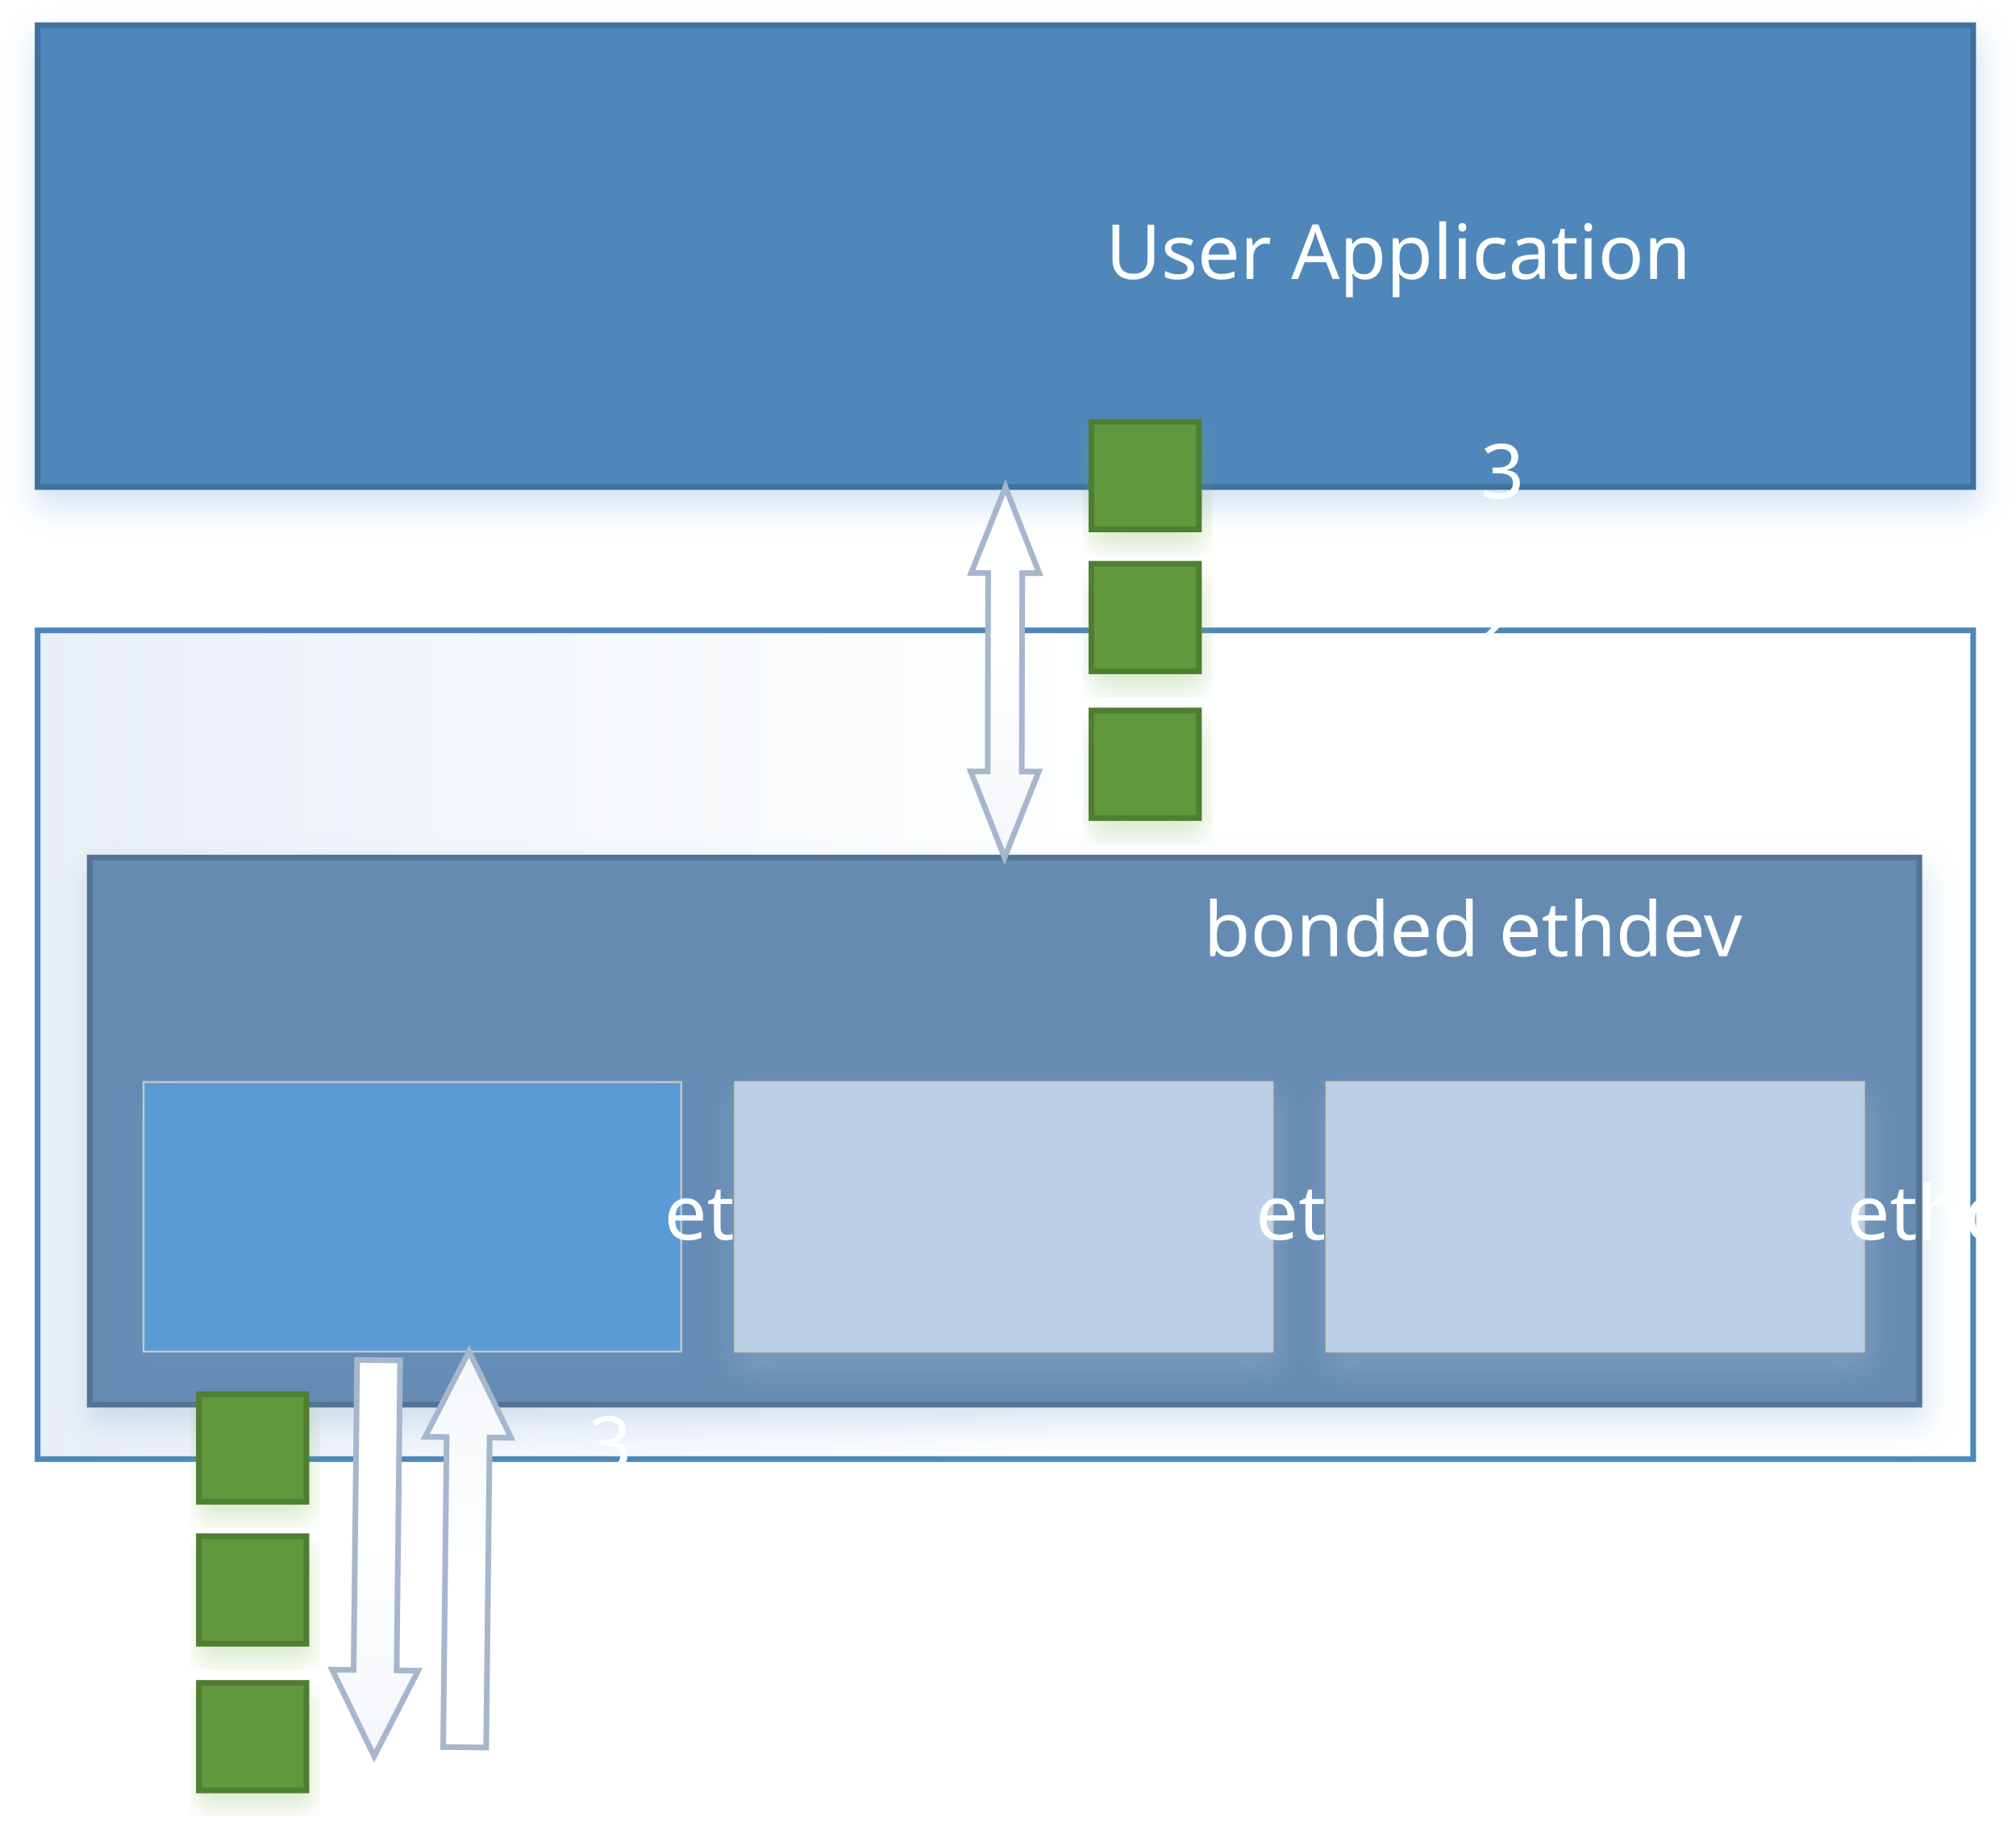
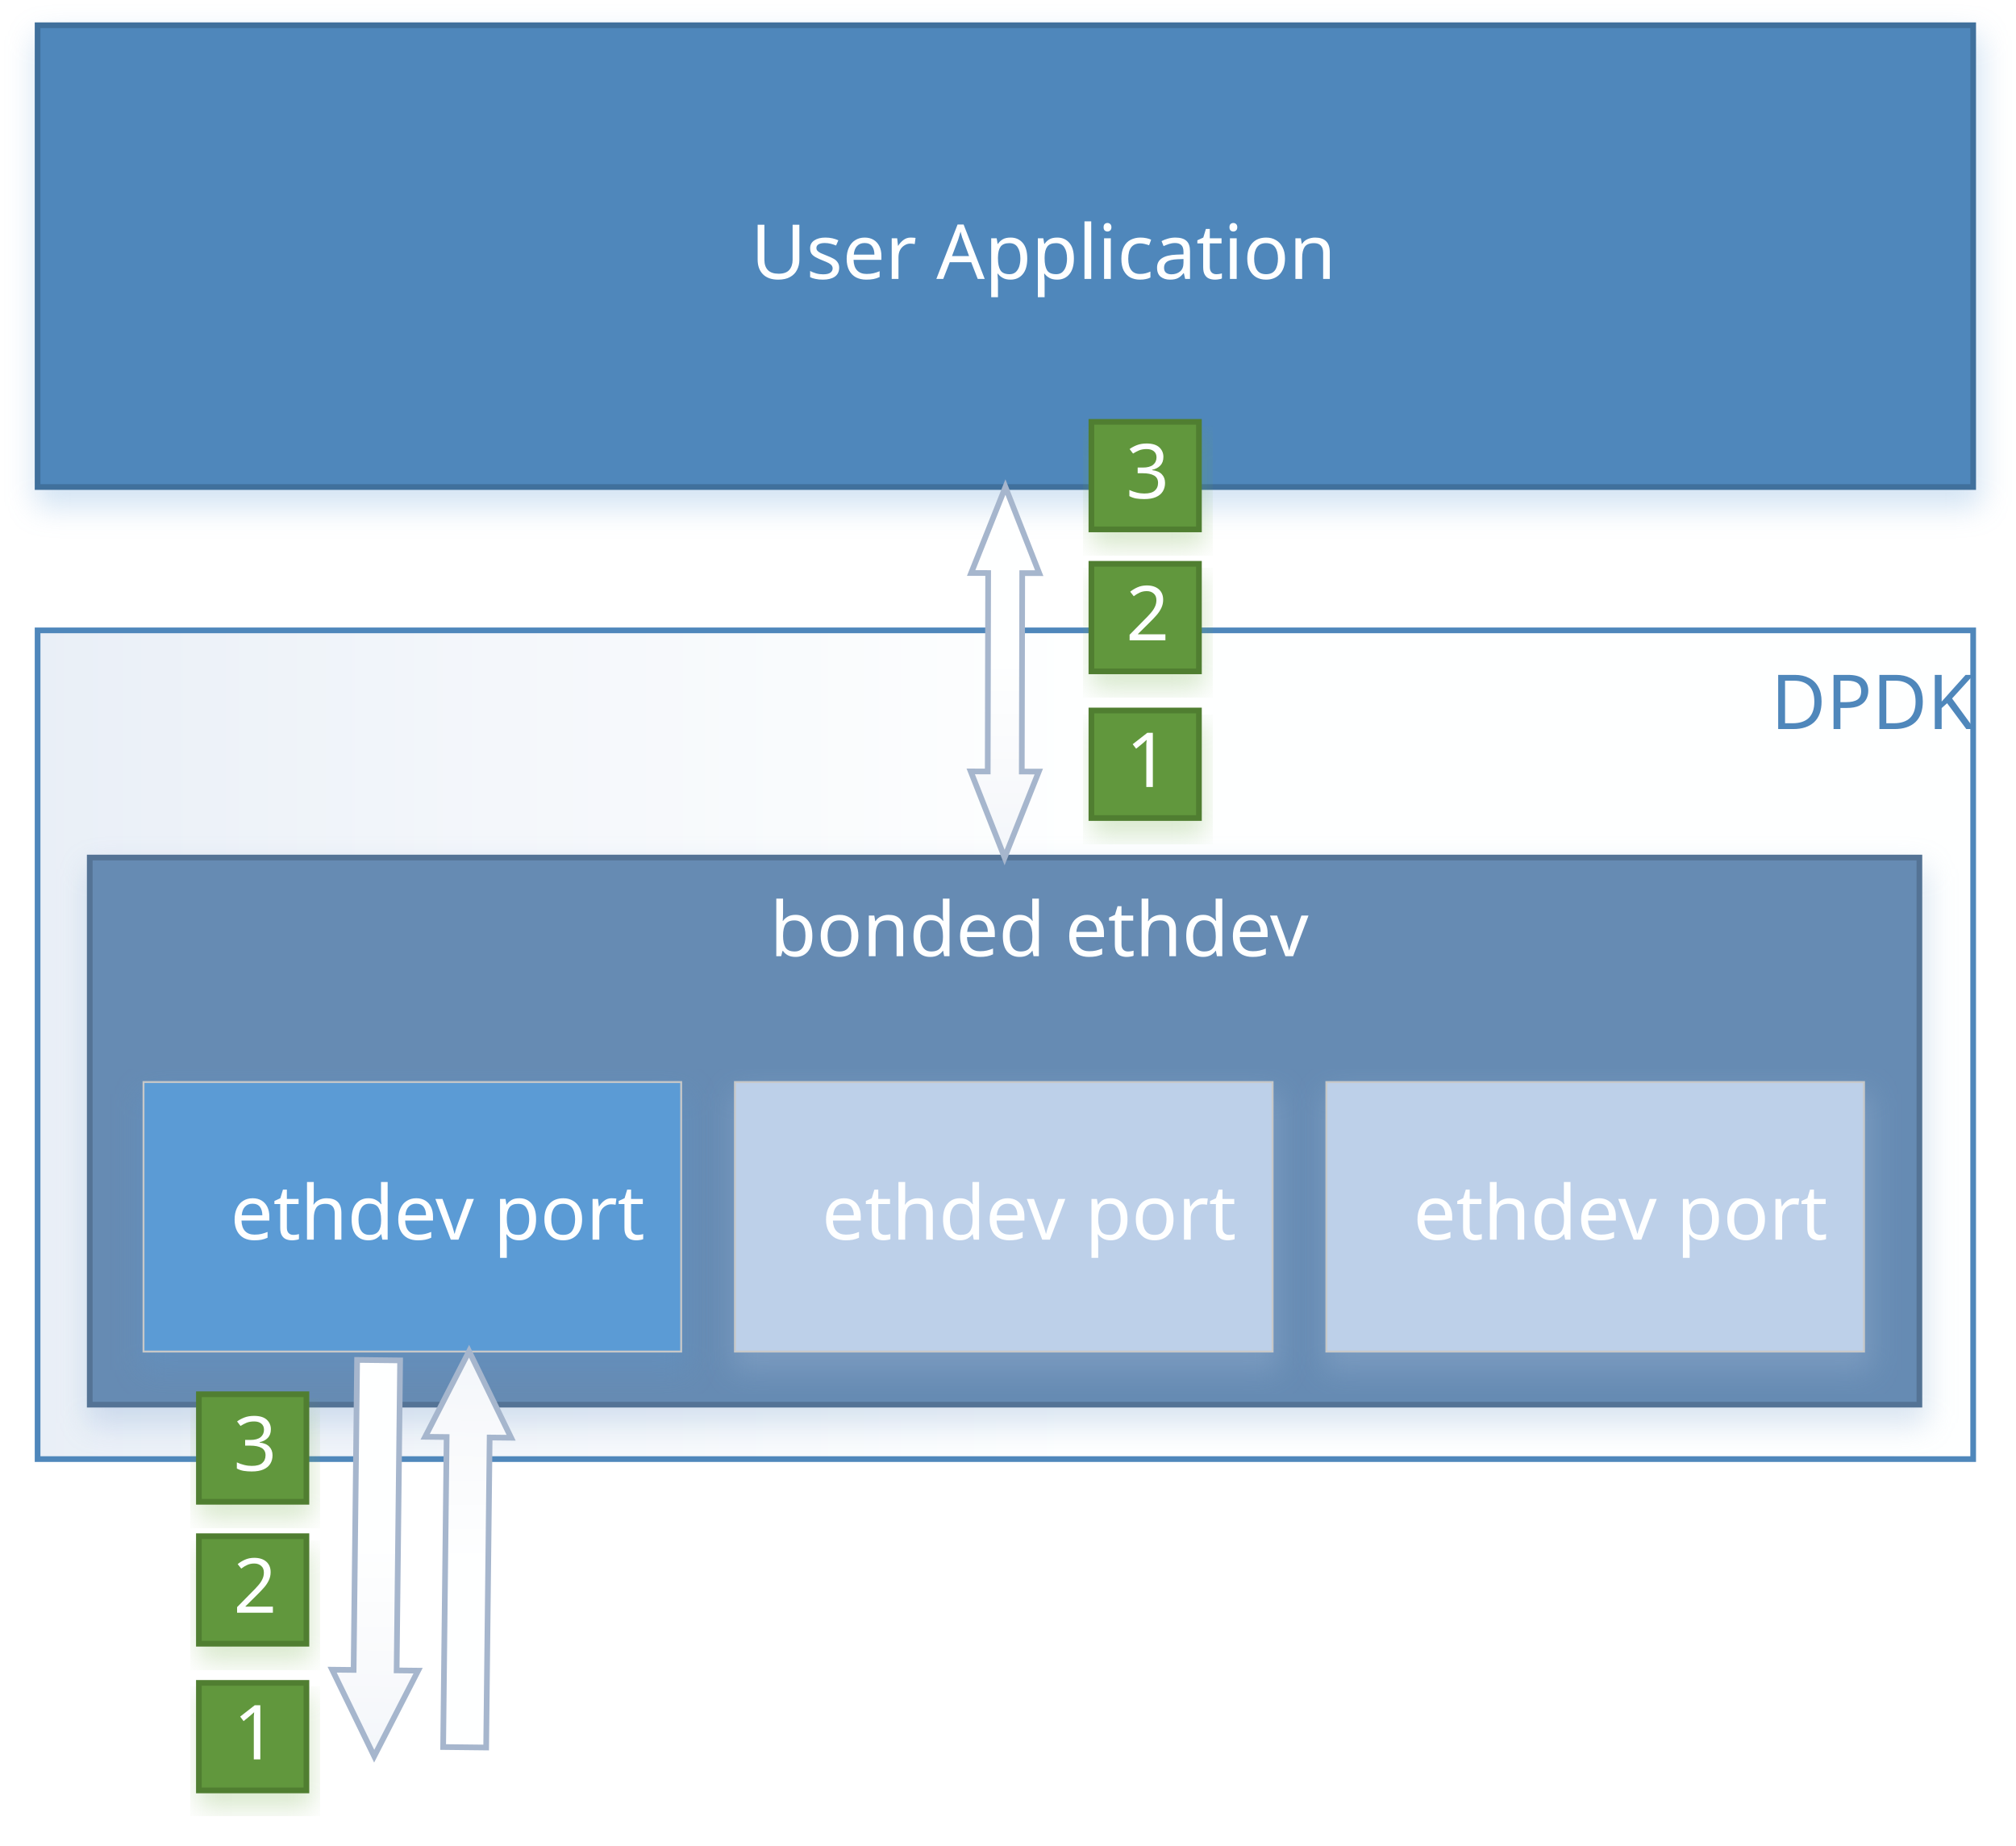
- <svg xmlns="http://www.w3.org/2000/svg" xmlns:ns1="http://schemas.microsoft.com/visio/2003/SVGExtensions/" xmlns:xlink="http://www.w3.org/1999/xlink" width="332.147" height="304.049" viewBox="0 0 265.718 243.239" xml:space="preserve" color-interpolation-filters="sRGB" class="st16" id="svg4008" version="1.1" style="font-size:12px;fill:none;stroke-linecap:square;stroke-miterlimit:3;overflow:visible">
-   <ns1:documentProperties ns1:langID="1033" ns1:metric="true" ns1:viewMarkup="false">
-     <ns1:userDefs>
-       <ns1:ud ns1:nameU="msvSubprocessMaster" ns1:prompt="" ns1:val="VT4(Rectangle)" />
-       <ns1:ud ns1:nameU="msvNoAutoConnect" ns1:val="VT0(1):26" />
-     </ns1:userDefs>
-   </ns1:documentProperties>
-   <style type="text/css" id="style4010">
- 		.st1 {visibility:visible}
- 		.st2 {fill:#5b9bd5;fill-opacity:0.25;filter:url(#filter_2);stroke:#5b9bd5;stroke-opacity:0.25}
- 		.st3 {fill:#4f87bb;stroke:#40709c;stroke-width:0.75}
- 		.st4 {fill:#feffff;font-family:Calibri;font-size:0.833em}
- 		.st5 {fill:url(#grad0-11);stroke:#4f87bb;stroke-width:0.75}
- 		.st6 {fill:#4f87bb;font-family:Calibri;font-size:0.833em}
- 		.st7 {fill:#759fcc;fill-opacity:0.25;filter:url(#filter_2);stroke:#759fcc;stroke-opacity:0.25}
- 		.st8 {fill:#668bb3;stroke:#547395;stroke-width:0.75}
- 		.st9 {fill:#5b9bd5;fill-opacity:0.22;filter:url(#filter_2);stroke:#5b9bd5;stroke-opacity:0.22}
- 		.st10 {fill:#5b9bd5;stroke:#c7c8c8;stroke-width:0.25}
- 		.st11 {fill:#bdd0e9;fill-opacity:0.22;filter:url(#filter_2);stroke:#bdd0e9;stroke-opacity:0.22}
- 		.st12 {fill:#bdd0e9;stroke:#c7c8c8;stroke-width:0.25}
- 		.st13 {fill:url(#grad0-40);stroke:#a6b6cd;stroke-width:0.75}
- 		.st14 {fill:#70ad47;fill-opacity:0.25;filter:url(#filter_2);stroke:#70ad47;stroke-opacity:0.25}
- 		.st15 {fill:#61973d;stroke:#507e31;stroke-width:0.75}
- 		.st16 {fill:none;fill-rule:evenodd;font-size:12px;overflow:visible;stroke-linecap:square;stroke-miterlimit:3}
- 	</style>
+ <svg xmlns="http://www.w3.org/2000/svg" xmlns:xlink="http://www.w3.org/1999/xlink" id="svg4008" width="332.147" height="304.049" class="st16" style="font-size:12px;fill:none;stroke-linecap:square;stroke-miterlimit:3;overflow:visible" color-interpolation-filters="sRGB" version="1.1" viewBox="0 0 265.718 243.239" xml:space="preserve">
+   <style id="style4010" type="text/css">.st1{visibility:visible}.st2{fill:#5b9bd5;fill-opacity:.25;filter:url(#filter_2);stroke:#5b9bd5;stroke-opacity:.25}.st3{fill:#4f87bb;stroke:#40709c;stroke-width:.75}.st4{fill:#feffff;font-family:Calibri;font-size:.833em}.st5{fill:url(#grad0-11);stroke:#4f87bb;stroke-width:.75}.st6{fill:#4f87bb;font-family:Calibri;font-size:.833em}.st7{fill:#759fcc;fill-opacity:.25;filter:url(#filter_2);stroke:#759fcc;stroke-opacity:.25}.st8{fill:#668bb3;stroke:#547395;stroke-width:.75}.st10,.st9{fill:#5b9bd5}.st9{fill-opacity:.22;filter:url(#filter_2);stroke:#5b9bd5;stroke-opacity:.22}.st10{stroke:#c7c8c8;stroke-width:.25}.st11{fill:#bdd0e9;fill-opacity:.22;filter:url(#filter_2);stroke:#bdd0e9;stroke-opacity:.22}.st12{fill:#bdd0e9;stroke:#c7c8c8;stroke-width:.25}.st13{fill:url(#grad0-40);stroke:#a6b6cd;stroke-width:.75}.st14{fill:#70ad47;fill-opacity:.25;filter:url(#filter_2);stroke:#70ad47;stroke-opacity:.25}.st15{fill:#61973d;stroke:#507e31;stroke-width:.75}.st16{fill:none;fill-rule:evenodd;font-size:12px;overflow:visible;stroke-linecap:square;stroke-miterlimit:3}</style>
  <defs id="Patterns_And_Gradients">
-     <linearGradient id="grad0-11" x1="-0.246" y1="740.834" x2="167.497" y2="740.834" gradientTransform="scale(1.525355,0.6555852)" gradientUnits="userSpaceOnUse">
-       <stop offset="0" stop-color="#e9eff7" stop-opacity="1" id="stop4014" />
-       <stop offset="0.24" stop-color="#f4f7fb" stop-opacity="1" id="stop4016" />
-       <stop offset="0.54" stop-color="#feffff" stop-opacity="1" id="stop4018" />
+     <linearGradient id="grad0-11" x1="-.246" x2="167.497" y1="740.834" y2="740.834" gradientTransform="scale(1.525355,0.6555852)" gradientUnits="userSpaceOnUse">
+       <stop id="stop4014" offset="0" stop-color="#e9eff7" stop-opacity="1" />
+       <stop id="stop4016" offset=".24" stop-color="#f4f7fb" stop-opacity="1" />
+       <stop id="stop4018" offset=".54" stop-color="#feffff" stop-opacity="1" />
    </linearGradient>
-     <linearGradient id="grad0-40" x1="0" y1="0" x2="1" y2="0" gradientTransform="matrix(0.5,0.8660254,-0.8660254,0.5,0.6830127,-0.1830127)">
-       <stop offset="0" stop-color="#f3f6fa" stop-opacity="1" id="stop4021" />
-       <stop offset="0.24" stop-color="#f9fafc" stop-opacity="1" id="stop4023" />
-       <stop offset="0.54" stop-color="#feffff" stop-opacity="1" id="stop4025" />
+     <linearGradient id="grad0-40" x1="0" x2="1" y1="0" y2="0" gradientTransform="matrix(0.5,0.8660254,-0.8660254,0.5,0.6830127,-0.1830127)">
+       <stop id="stop4021" offset="0" stop-color="#f3f6fa" stop-opacity="1" />
+       <stop id="stop4023" offset=".24" stop-color="#f9fafc" stop-opacity="1" />
+       <stop id="stop4025" offset=".54" stop-color="#feffff" stop-opacity="1" />
    </linearGradient>
-     <linearGradient xlink:href="#grad0-40" id="linearGradient4198" gradientTransform="scale(2.2585,0.4427717)" x1="-0.166" y1="1333.452" x2="21.787" y2="1333.452" gradientUnits="userSpaceOnUse" />
-     <linearGradient xlink:href="#grad0-40" id="linearGradient4200" gradientTransform="scale(2.093628,0.4776398)" x1="-0.179" y1="1233.639" x2="25.112" y2="1233.639" gradientUnits="userSpaceOnUse" />
-     <linearGradient xlink:href="#grad0-40" id="linearGradient4202" gradientTransform="scale(2.093628,0.4776398)" x1="-0.179" y1="1233.639" x2="25.112" y2="1233.639" gradientUnits="userSpaceOnUse" />
+     <linearGradient id="linearGradient4198" x1="-.166" x2="21.787" y1="1333.452" y2="1333.452" gradientTransform="scale(2.2585,0.4427717)" gradientUnits="userSpaceOnUse" xlink:href="#grad0-40" />
+     <linearGradient id="linearGradient4200" x1="-.179" x2="25.112" y1="1233.639" y2="1233.639" gradientTransform="scale(2.093628,0.4776398)" gradientUnits="userSpaceOnUse" xlink:href="#grad0-40" />
+     <linearGradient id="linearGradient4202" x1="-.179" x2="25.112" y1="1233.639" y2="1233.639" gradientTransform="scale(2.093628,0.4776398)" gradientUnits="userSpaceOnUse" xlink:href="#grad0-40" />
  </defs>
  <defs id="Filters">
    <filter id="filter_2" color-interpolation-filters="sRGB">
-       <feGaussianBlur stdDeviation="2" id="feGaussianBlur4029" />
+       <feGaussianBlur id="feGaussianBlur4029" stdDeviation="2" />
    </filter>
  </defs>
-   <g ns1:mID="6" ns1:index="4" ns1:groupContext="foregroundPage" id="g4031" transform="translate(-13.0456,-14.67318)">
-     <ns1:userDefs>
-       <ns1:ud ns1:nameU="msvThemeOrder" ns1:val="VT0(0):26" />
-     </ns1:userDefs>
-     <ns1:pageProperties ns1:drawingScale="0.0393701" ns1:pageScale="0.0393701" ns1:drawingUnits="24" ns1:shadowOffsetX="8.50394" ns1:shadowOffsetY="-8.50394" />
-     <g id="shape39-1" ns1:mID="39" ns1:groupContext="shape" transform="translate(18,-516.416)">
-       <ns1:userDefs>
-         <ns1:ud ns1:nameU="visVersion" ns1:val="VT0(15):26" />
-       </ns1:userDefs>
-       <ns1:textBlock ns1:margins="rect(4,4,4,4)" ns1:tabSpace="42.5197" />
-       <ns1:textRect cx="127.559" cy="564.846" width="255.12" height="60.86" />
-       <g id="shadow39-2" ns1:groupContext="shadow" ns1:shadowOffsetX="0.345598" ns1:shadowOffsetY="-1.97279" ns1:shadowType="1" transform="translate(0.345598,1.97279)" class="st1" style="visibility:visible">
-         <rect x="0" y="534.416" width="255.118" height="60.86" class="st2" id="rect4041" style="fill:#5b9bd5;fill-opacity:0.25;stroke:#5b9bd5;stroke-opacity:0.25;filter:url(#filter_2)" />
+   <g id="g4031" transform="translate(-13.0456,-14.67318)">
+     <g id="shape39-1" transform="translate(18,-516.416)">
+       <g id="shadow39-2" class="st1" transform="translate(0.345598,1.97279)" style="visibility:visible">
+         <rect id="rect4041" width="255.118" height="60.86" x="0" y="534.416" class="st2" style="fill:#5b9bd5;fill-opacity:.25;stroke:#5b9bd5;stroke-opacity:.25;filter:url(#filter_2)" />
      </g>
-       <rect x="0" y="534.416" width="255.118" height="60.86" class="st3" id="rect4043" style="fill:#4f87bb;stroke:#40709c;stroke-width:0.75" />
-       <text x="94" y="567.85" class="st4" ns1:langID="2057" id="text4045" style="fill:#feffff;font-family:Calibri">
-         <ns1:paragraph ns1:horizAlign="1" />
-         <ns1:tabList />User Application</text>
+       <rect id="rect4043" width="255.118" height="60.86" x="0" y="534.416" class="st3" style="fill:#4f87bb;stroke:#40709c;stroke-width:.75" />
+       <text id="text4045" x="94" y="567.85" class="st4" style="fill:#feffff;font-family:Calibri">User Application</text>
    </g>
-     <g id="group40-7" transform="translate(18,-388.303)" ns1:mID="40" ns1:groupContext="group">
-       <g id="shape41-8" ns1:mID="41" ns1:groupContext="shape">
-         <ns1:userDefs>
-           <ns1:ud ns1:nameU="visVersion" ns1:val="VT0(15):26" />
-         </ns1:userDefs>
-         <ns1:textBlock ns1:margins="rect(4,4,4,4)" ns1:tabSpace="42.5197" ns1:verticalAlign="0" />
-         <ns1:textRect cx="127.559" cy="540.665" width="255.12" height="109.22" />
-         <rect x="0" y="486.055" width="255.118" height="109.22" class="st5" id="rect4055" style="fill:url(#grad0-11);stroke:#4f87bb;stroke-width:0.75" />
-         <text x="228.45" y="499.06" class="st6" ns1:langID="2057" id="text4057" style="fill:#4f87bb;font-family:Calibri">
-           <ns1:paragraph ns1:horizAlign="2" />
-           <ns1:tabList />DPDK</text>
+     <g id="group40-7" transform="translate(18,-388.303)">
+       <g id="shape41-8">
+         <rect id="rect4055" width="255.118" height="109.22" x="0" y="486.055" class="st5" style="fill:url(#grad0-11);stroke:#4f87bb;stroke-width:.75" />
+         <text id="text4057" x="228.45" y="499.06" class="st6" style="fill:#4f87bb;font-family:Calibri">DPDK</text>
      </g>
-       <g id="shape42-13" ns1:mID="42" ns1:groupContext="shape" transform="translate(6.87402,-7.17304)">
-         <ns1:userDefs>
-           <ns1:ud ns1:nameU="visVersion" ns1:val="VT0(15):26" />
-         </ns1:userDefs>
-         <ns1:textBlock ns1:margins="rect(4,4,4,4)" ns1:tabSpace="42.5197" ns1:verticalAlign="0" />
-         <ns1:textRect cx="120.579" cy="559.222" width="241.16" height="72.107" />
-         <g id="shadow42-14" ns1:groupContext="shadow" ns1:shadowOffsetX="0.345598" ns1:shadowOffsetY="-1.97279" ns1:shadowType="1" transform="translate(0.345598,1.97279)" class="st1" style="visibility:visible">
-           <rect x="0" y="523.168" width="241.157" height="72.107" class="st7" id="rect4065" style="fill:#759fcc;fill-opacity:0.25;stroke:#759fcc;stroke-opacity:0.25;filter:url(#filter_2)" />
+       <g id="shape42-13" transform="translate(6.87402,-7.17304)">
+         <g id="shadow42-14" class="st1" transform="translate(0.345598,1.97279)" style="visibility:visible">
+           <rect id="rect4065" width="241.157" height="72.107" x="0" y="523.168" class="st7" style="fill:#759fcc;fill-opacity:.25;stroke:#759fcc;stroke-opacity:.25;filter:url(#filter_2)" />
        </g>
-         <rect x="0" y="523.168" width="241.157" height="72.107" class="st8" id="rect4067" style="fill:#668bb3;stroke:#547395;stroke-width:0.75" />
-         <text x="89.65" y="536.17" class="st4" ns1:langID="2057" id="text4069" style="fill:#feffff;font-family:Calibri">
-           <ns1:paragraph ns1:horizAlign="1" />
-           <ns1:tabList />bonded ethdev</text>
+         <rect id="rect4067" width="241.157" height="72.107" x="0" y="523.168" class="st8" style="fill:#668bb3;stroke:#547395;stroke-width:.75" />
+         <text id="text4069" x="89.65" y="536.17" class="st4" style="fill:#feffff;font-family:Calibri">bonded ethdev</text>
      </g>
-       <g id="shape43-19" ns1:mID="43" ns1:groupContext="shape" transform="translate(13.9606,-14.1732)">
-         <ns1:userDefs>
-           <ns1:ud ns1:nameU="visVersion" ns1:val="VT0(15):26" />
-         </ns1:userDefs>
-         <ns1:textBlock ns1:margins="rect(4,4,4,4)" ns1:tabSpace="42.5197" />
-         <ns1:textRect cx="35.433" cy="577.516" width="70.87" height="35.52" />
-         <g id="shadow43-20" ns1:groupContext="shadow" ns1:shadowOffsetX="0.345598" ns1:shadowOffsetY="-1.97279" ns1:shadowType="1" transform="translate(0.345598,1.97279)" class="st1" style="visibility:visible">
-           <rect x="0" y="559.756" width="70.866" height="35.52" class="st9" id="rect4077" style="fill:#5b9bd5;fill-opacity:0.22;stroke:#5b9bd5;stroke-opacity:0.22;filter:url(#filter_2)" />
+       <g id="shape43-19" transform="translate(13.9606,-14.1732)">
+         <g id="shadow43-20" class="st1" transform="translate(0.345598,1.97279)" style="visibility:visible">
+           <rect id="rect4077" width="70.866" height="35.52" x="0" y="559.756" class="st9" style="fill:#5b9bd5;fill-opacity:.22;stroke:#5b9bd5;stroke-opacity:.22;filter:url(#filter_2)" />
        </g>
-         <rect x="0" y="559.756" width="70.866" height="35.52" class="st10" id="rect4079" style="fill:#5b9bd5;stroke:#c7c8c8;stroke-width:0.25" />
-         <text x="11.46" y="580.52" class="st4" ns1:langID="2057" id="text4081" style="fill:#feffff;font-family:Calibri">
-           <ns1:paragraph ns1:horizAlign="1" />
-           <ns1:tabList />ethdev port</text>
+         <rect id="rect4079" width="70.866" height="35.52" x="0" y="559.756" class="st10" style="fill:#5b9bd5;stroke:#c7c8c8;stroke-width:.25" />
+         <text id="text4081" x="11.46" y="580.52" class="st4" style="fill:#feffff;font-family:Calibri">ethdev port</text>
      </g>
-       <g id="shape44-25" ns1:mID="44" ns1:groupContext="shape" transform="translate(91.9134,-14.1732)">
-         <ns1:userDefs>
-           <ns1:ud ns1:nameU="visVersion" ns1:val="VT0(15):26" />
-         </ns1:userDefs>
-         <ns1:textBlock ns1:margins="rect(4,4,4,4)" ns1:tabSpace="42.5197" />
-         <ns1:textRect cx="35.433" cy="577.516" width="70.87" height="35.52" />
-         <g id="shadow44-26" ns1:groupContext="shadow" ns1:shadowOffsetX="0.345598" ns1:shadowOffsetY="-1.97279" ns1:shadowType="1" transform="translate(0.345598,1.97279)" class="st1" style="visibility:visible">
-           <rect x="0" y="559.756" width="70.866" height="35.52" class="st11" id="rect4089" style="fill:#bdd0e9;fill-opacity:0.22;stroke:#bdd0e9;stroke-opacity:0.22;filter:url(#filter_2)" />
+       <g id="shape44-25" transform="translate(91.9134,-14.1732)">
+         <g id="shadow44-26" class="st1" transform="translate(0.345598,1.97279)" style="visibility:visible">
+           <rect id="rect4089" width="70.866" height="35.52" x="0" y="559.756" class="st11" style="fill:#bdd0e9;fill-opacity:.22;stroke:#bdd0e9;stroke-opacity:.22;filter:url(#filter_2)" />
        </g>
-         <rect x="0" y="559.756" width="70.866" height="35.52" class="st12" id="rect4091" style="fill:#bdd0e9;stroke:#c7c8c8;stroke-width:0.25" />
-         <text x="11.46" y="580.52" class="st4" ns1:langID="2057" id="text4093" style="fill:#feffff;font-family:Calibri">
-           <ns1:paragraph ns1:horizAlign="1" />
-           <ns1:tabList />ethdev port</text>
+         <rect id="rect4091" width="70.866" height="35.52" x="0" y="559.756" class="st12" style="fill:#bdd0e9;stroke:#c7c8c8;stroke-width:.25" />
+         <text id="text4093" x="11.46" y="580.52" class="st4" style="fill:#feffff;font-family:Calibri">ethdev port</text>
      </g>
-       <g id="shape45-31" ns1:mID="45" ns1:groupContext="shape" transform="translate(169.866,-14.1732)">
-         <ns1:userDefs>
-           <ns1:ud ns1:nameU="visVersion" ns1:val="VT0(15):26" />
-         </ns1:userDefs>
-         <ns1:textBlock ns1:margins="rect(4,4,4,4)" ns1:tabSpace="42.5197" />
-         <ns1:textRect cx="35.433" cy="577.516" width="70.87" height="35.52" />
-         <g id="shadow45-32" ns1:groupContext="shadow" ns1:shadowOffsetX="0.345598" ns1:shadowOffsetY="-1.97279" ns1:shadowType="1" transform="translate(0.345598,1.97279)" class="st1" style="visibility:visible">
-           <rect x="0" y="559.756" width="70.866" height="35.52" class="st11" id="rect4101" style="fill:#bdd0e9;fill-opacity:0.22;stroke:#bdd0e9;stroke-opacity:0.22;filter:url(#filter_2)" />
+       <g id="shape45-31" transform="translate(169.866,-14.1732)">
+         <g id="shadow45-32" class="st1" transform="translate(0.345598,1.97279)" style="visibility:visible">
+           <rect id="rect4101" width="70.866" height="35.52" x="0" y="559.756" class="st11" style="fill:#bdd0e9;fill-opacity:.22;stroke:#bdd0e9;stroke-opacity:.22;filter:url(#filter_2)" />
        </g>
-         <rect x="0" y="559.756" width="70.866" height="35.52" class="st12" id="rect4103" style="fill:#bdd0e9;stroke:#c7c8c8;stroke-width:0.25" />
-         <text x="11.46" y="580.52" class="st4" ns1:langID="2057" id="text4105" style="fill:#feffff;font-family:Calibri">
-           <ns1:paragraph ns1:horizAlign="1" />
-           <ns1:tabList />ethdev port</text>
+         <rect id="rect4103" width="70.866" height="35.52" x="0" y="559.756" class="st12" style="fill:#bdd0e9;stroke:#c7c8c8;stroke-width:.25" />
+         <text id="text4105" x="11.46" y="580.52" class="st4" style="fill:#feffff;font-family:Calibri">ethdev port</text>
      </g>
    </g>
-     <g id="shape46-37" ns1:mID="46" ns1:groupContext="shape" transform="matrix(0.00217642,-0.9999976,0.9999976,0.00217642,-449.821,126.396)">
-       <ns1:userDefs>
-         <ns1:ud ns1:nameU="visVersion" ns1:val="VT0(15):26" />
-         <ns1:ud ns1:nameU="ArrowType" ns1:prompt="" ns1:val="VT0(3):26" />
-       </ns1:userDefs>
-       <path d="m 0,595.28 11.34,-4.49 0,2.24 26.15,0 0,-2.24 11.34,4.49 -11.34,4.48 0,-2.24 -26.15,0 0,2.24 L 0,595.28 z" class="st13" id="path4110" style="fill:url(#linearGradient4198);stroke:#a6b6cd;stroke-width:0.75" />
+     <g id="shape46-37" transform="matrix(0.00217642,-0.9999976,0.9999976,0.00217642,-449.821,126.396)">
+       <path id="path4110" d="m 0,595.28 11.34,-4.49 0,2.24 26.15,0 0,-2.24 11.34,4.49 -11.34,4.48 0,-2.24 -26.15,0 0,2.24 L 0,595.28 z" class="st13" style="fill:url(#linearGradient4198);stroke:#a6b6cd;stroke-width:.75" />
    </g>
-     <g id="shape47-41" ns1:mID="47" ns1:groupContext="shape" transform="matrix(0.01125714,-0.9999366,0.9999366,0.01125714,-532.876,239.429)">
-       <ns1:userDefs>
-         <ns1:ud ns1:nameU="visVersion" ns1:val="VT0(15):26" />
-         <ns1:ud ns1:nameU="ArrowType" ns1:prompt="" ns1:val="VT0(2):26" />
-       </ns1:userDefs>
-       <path d="m 0,595.28 11.34,-5.67 0,2.83 40.86,0 0,2.84 0,2.83 -40.86,0 0,2.83 L 0,595.28 z" class="st13" id="path4115" style="fill:url(#linearGradient4200);stroke:#a6b6cd;stroke-width:0.75" />
+     <g id="shape47-41" transform="matrix(0.01125714,-0.9999366,0.9999366,0.01125714,-532.876,239.429)">
+       <path id="path4115" d="m 0,595.28 11.34,-5.67 0,2.83 40.86,0 0,2.84 0,2.83 -40.86,0 0,2.83 L 0,595.28 z" class="st13" style="fill:url(#linearGradient4200);stroke:#a6b6cd;stroke-width:.75" />
    </g>
-     <g id="shape48-44" ns1:mID="48" ns1:groupContext="shape" transform="matrix(-0.01125714,0.9999366,-0.9999366,-0.01125714,670.114,199.457)">
-       <ns1:userDefs>
-         <ns1:ud ns1:nameU="visVersion" ns1:val="VT0(15):26" />
-         <ns1:ud ns1:nameU="ArrowType" ns1:prompt="" ns1:val="VT0(2):26" />
-       </ns1:userDefs>
-       <path d="m 0,595.28 11.34,-5.67 0,2.83 40.86,0 0,2.84 0,2.83 -40.86,0 0,2.83 L 0,595.28 z" class="st13" id="path4120" style="fill:url(#linearGradient4202);stroke:#a6b6cd;stroke-width:0.75" />
+     <g id="shape48-44" transform="matrix(-0.01125714,0.9999366,-0.9999366,-0.01125714,670.114,199.457)">
+       <path id="path4120" d="m 0,595.28 11.34,-5.67 0,2.83 40.86,0 0,2.84 0,2.83 -40.86,0 0,2.83 L 0,595.28 z" class="st13" style="fill:url(#linearGradient4202);stroke:#a6b6cd;stroke-width:.75" />
    </g>
-     <g id="shape49-47" ns1:mID="49" ns1:groupContext="shape" transform="translate(156.898,-472.791)">
-       <ns1:userDefs>
-         <ns1:ud ns1:nameU="visVersion" ns1:val="VT0(15):26" />
-       </ns1:userDefs>
-       <ns1:textBlock ns1:margins="rect(4,4,4,4)" ns1:tabSpace="42.5197" />
-       <ns1:textRect cx="7.087" cy="588.189" width="14.18" height="14.173" />
-       <g id="shadow49-48" ns1:groupContext="shadow" ns1:shadowOffsetX="0.345598" ns1:shadowOffsetY="-1.97279" ns1:shadowType="1" transform="translate(0.345598,1.97279)" class="st1" style="visibility:visible">
-         <rect x="0" y="581.102" width="14.173" height="14.173" class="st14" id="rect4128" style="fill:#70ad47;fill-opacity:0.25;stroke:#70ad47;stroke-opacity:0.25;filter:url(#filter_2)" />
+     <g id="shape49-47" transform="translate(156.898,-472.791)">
+       <g id="shadow49-48" class="st1" transform="translate(0.345598,1.97279)" style="visibility:visible">
+         <rect id="rect4128" width="14.173" height="14.173" x="0" y="581.102" class="st14" style="fill:#70ad47;fill-opacity:.25;stroke:#70ad47;stroke-opacity:.25;filter:url(#filter_2)" />
      </g>
-       <rect x="0" y="581.102" width="14.173" height="14.173" class="st15" id="rect4130" style="fill:#61973d;stroke:#507e31;stroke-width:0.75" />
-       <text x="4.55" y="591.19" class="st4" ns1:langID="2057" id="text4132" style="fill:#feffff;font-family:Calibri">
-         <ns1:paragraph ns1:horizAlign="1" />
-         <ns1:tabList />1</text>
+       <rect id="rect4130" width="14.173" height="14.173" x="0" y="581.102" class="st15" style="fill:#61973d;stroke:#507e31;stroke-width:.75" />
+       <text id="text4132" x="4.55" y="591.19" class="st4" style="fill:#feffff;font-family:Calibri">1</text>
    </g>
-     <g id="shape50-53" ns1:mID="50" ns1:groupContext="shape" transform="translate(156.898,-492.123)">
-       <ns1:userDefs>
-         <ns1:ud ns1:nameU="visVersion" ns1:val="VT0(15):26" />
-       </ns1:userDefs>
-       <ns1:textBlock ns1:margins="rect(4,4,4,4)" ns1:tabSpace="42.5197" />
-       <ns1:textRect cx="7.087" cy="588.189" width="14.18" height="14.173" />
-       <g id="shadow50-54" ns1:groupContext="shadow" ns1:shadowOffsetX="0.345598" ns1:shadowOffsetY="-1.97279" ns1:shadowType="1" transform="translate(0.345598,1.97279)" class="st1" style="visibility:visible">
-         <rect x="0" y="581.102" width="14.173" height="14.173" class="st14" id="rect4140" style="fill:#70ad47;fill-opacity:0.25;stroke:#70ad47;stroke-opacity:0.25;filter:url(#filter_2)" />
+     <g id="shape50-53" transform="translate(156.898,-492.123)">
+       <g id="shadow50-54" class="st1" transform="translate(0.345598,1.97279)" style="visibility:visible">
+         <rect id="rect4140" width="14.173" height="14.173" x="0" y="581.102" class="st14" style="fill:#70ad47;fill-opacity:.25;stroke:#70ad47;stroke-opacity:.25;filter:url(#filter_2)" />
      </g>
-       <rect x="0" y="581.102" width="14.173" height="14.173" class="st15" id="rect4142" style="fill:#61973d;stroke:#507e31;stroke-width:0.75" />
-       <text x="4.55" y="591.19" class="st4" ns1:langID="2057" id="text4144" style="fill:#feffff;font-family:Calibri">
-         <ns1:paragraph ns1:horizAlign="1" />
-         <ns1:tabList />2</text>
+       <rect id="rect4142" width="14.173" height="14.173" x="0" y="581.102" class="st15" style="fill:#61973d;stroke:#507e31;stroke-width:.75" />
+       <text id="text4144" x="4.55" y="591.19" class="st4" style="fill:#feffff;font-family:Calibri">2</text>
    </g>
-     <g id="shape51-59" ns1:mID="51" ns1:groupContext="shape" transform="translate(156.898,-510.831)">
-       <ns1:userDefs>
-         <ns1:ud ns1:nameU="visVersion" ns1:val="VT0(15):26" />
-       </ns1:userDefs>
-       <ns1:textBlock ns1:margins="rect(4,4,4,4)" ns1:tabSpace="42.5197" />
-       <ns1:textRect cx="7.087" cy="588.189" width="14.18" height="14.173" />
-       <g id="shadow51-60" ns1:groupContext="shadow" ns1:shadowOffsetX="0.345598" ns1:shadowOffsetY="-1.97279" ns1:shadowType="1" transform="translate(0.345598,1.97279)" class="st1" style="visibility:visible">
-         <rect x="0" y="581.102" width="14.173" height="14.173" class="st14" id="rect4152" style="fill:#70ad47;fill-opacity:0.25;stroke:#70ad47;stroke-opacity:0.25;filter:url(#filter_2)" />
+     <g id="shape51-59" transform="translate(156.898,-510.831)">
+       <g id="shadow51-60" class="st1" transform="translate(0.345598,1.97279)" style="visibility:visible">
+         <rect id="rect4152" width="14.173" height="14.173" x="0" y="581.102" class="st14" style="fill:#70ad47;fill-opacity:.25;stroke:#70ad47;stroke-opacity:.25;filter:url(#filter_2)" />
      </g>
-       <rect x="0" y="581.102" width="14.173" height="14.173" class="st15" id="rect4154" style="fill:#61973d;stroke:#507e31;stroke-width:0.75" />
-       <text x="4.55" y="591.19" class="st4" ns1:langID="2057" id="text4156" style="fill:#feffff;font-family:Calibri">
-         <ns1:paragraph ns1:horizAlign="1" />
-         <ns1:tabList />3</text>
+       <rect id="rect4154" width="14.173" height="14.173" x="0" y="581.102" class="st15" style="fill:#61973d;stroke:#507e31;stroke-width:.75" />
+       <text id="text4156" x="4.55" y="591.19" class="st4" style="fill:#feffff;font-family:Calibri">3</text>
    </g>
-     <g id="shape52-65" ns1:mID="52" ns1:groupContext="shape" transform="translate(39.2598,-344.636)">
-       <ns1:userDefs>
-         <ns1:ud ns1:nameU="visVersion" ns1:val="VT0(15):26" />
-       </ns1:userDefs>
-       <ns1:textBlock ns1:margins="rect(4,4,4,4)" ns1:tabSpace="42.5197" />
-       <ns1:textRect cx="7.087" cy="588.189" width="14.18" height="14.173" />
-       <g id="shadow52-66" ns1:groupContext="shadow" ns1:shadowOffsetX="0.345598" ns1:shadowOffsetY="-1.97279" ns1:shadowType="1" transform="translate(0.345598,1.97279)" class="st1" style="visibility:visible">
-         <rect x="0" y="581.102" width="14.173" height="14.173" class="st14" id="rect4164" style="fill:#70ad47;fill-opacity:0.25;stroke:#70ad47;stroke-opacity:0.25;filter:url(#filter_2)" />
+     <g id="shape52-65" transform="translate(39.2598,-344.636)">
+       <g id="shadow52-66" class="st1" transform="translate(0.345598,1.97279)" style="visibility:visible">
+         <rect id="rect4164" width="14.173" height="14.173" x="0" y="581.102" class="st14" style="fill:#70ad47;fill-opacity:.25;stroke:#70ad47;stroke-opacity:.25;filter:url(#filter_2)" />
      </g>
-       <rect x="0" y="581.102" width="14.173" height="14.173" class="st15" id="rect4166" style="fill:#61973d;stroke:#507e31;stroke-width:0.75" />
-       <text x="4.55" y="591.19" class="st4" ns1:langID="2057" id="text4168" style="fill:#feffff;font-family:Calibri">
-         <ns1:paragraph ns1:horizAlign="1" />
-         <ns1:tabList />1</text>
+       <rect id="rect4166" width="14.173" height="14.173" x="0" y="581.102" class="st15" style="fill:#61973d;stroke:#507e31;stroke-width:.75" />
+       <text id="text4168" x="4.55" y="591.19" class="st4" style="fill:#feffff;font-family:Calibri">1</text>
    </g>
-     <g id="shape53-71" ns1:mID="53" ns1:groupContext="shape" transform="translate(39.2598,-363.969)">
-       <ns1:userDefs>
-         <ns1:ud ns1:nameU="visVersion" ns1:val="VT0(15):26" />
-       </ns1:userDefs>
-       <ns1:textBlock ns1:margins="rect(4,4,4,4)" ns1:tabSpace="42.5197" />
-       <ns1:textRect cx="7.087" cy="588.189" width="14.18" height="14.173" />
-       <g id="shadow53-72" ns1:groupContext="shadow" ns1:shadowOffsetX="0.345598" ns1:shadowOffsetY="-1.97279" ns1:shadowType="1" transform="translate(0.345598,1.97279)" class="st1" style="visibility:visible">
-         <rect x="0" y="581.102" width="14.173" height="14.173" class="st14" id="rect4176" style="fill:#70ad47;fill-opacity:0.25;stroke:#70ad47;stroke-opacity:0.25;filter:url(#filter_2)" />
+     <g id="shape53-71" transform="translate(39.2598,-363.969)">
+       <g id="shadow53-72" class="st1" transform="translate(0.345598,1.97279)" style="visibility:visible">
+         <rect id="rect4176" width="14.173" height="14.173" x="0" y="581.102" class="st14" style="fill:#70ad47;fill-opacity:.25;stroke:#70ad47;stroke-opacity:.25;filter:url(#filter_2)" />
      </g>
-       <rect x="0" y="581.102" width="14.173" height="14.173" class="st15" id="rect4178" style="fill:#61973d;stroke:#507e31;stroke-width:0.75" />
-       <text x="4.55" y="591.19" class="st4" ns1:langID="2057" id="text4180" style="fill:#feffff;font-family:Calibri">
-         <ns1:paragraph ns1:horizAlign="1" />
-         <ns1:tabList />2</text>
+       <rect id="rect4178" width="14.173" height="14.173" x="0" y="581.102" class="st15" style="fill:#61973d;stroke:#507e31;stroke-width:.75" />
+       <text id="text4180" x="4.55" y="591.19" class="st4" style="fill:#feffff;font-family:Calibri">2</text>
    </g>
-     <g id="shape54-77" ns1:mID="54" ns1:groupContext="shape" transform="translate(39.2598,-382.677)">
-       <ns1:userDefs>
-         <ns1:ud ns1:nameU="visVersion" ns1:val="VT0(15):26" />
-       </ns1:userDefs>
-       <ns1:textBlock ns1:margins="rect(4,4,4,4)" ns1:tabSpace="42.5197" />
-       <ns1:textRect cx="7.087" cy="588.189" width="14.18" height="14.173" />
-       <g id="shadow54-78" ns1:groupContext="shadow" ns1:shadowOffsetX="0.345598" ns1:shadowOffsetY="-1.97279" ns1:shadowType="1" transform="translate(0.345598,1.97279)" class="st1" style="visibility:visible">
-         <rect x="0" y="581.102" width="14.173" height="14.173" class="st14" id="rect4188" style="fill:#70ad47;fill-opacity:0.25;stroke:#70ad47;stroke-opacity:0.25;filter:url(#filter_2)" />
+     <g id="shape54-77" transform="translate(39.2598,-382.677)">
+       <g id="shadow54-78" class="st1" transform="translate(0.345598,1.97279)" style="visibility:visible">
+         <rect id="rect4188" width="14.173" height="14.173" x="0" y="581.102" class="st14" style="fill:#70ad47;fill-opacity:.25;stroke:#70ad47;stroke-opacity:.25;filter:url(#filter_2)" />
      </g>
-       <rect x="0" y="581.102" width="14.173" height="14.173" class="st15" id="rect4190" style="fill:#61973d;stroke:#507e31;stroke-width:0.75" />
-       <text x="4.55" y="591.19" class="st4" ns1:langID="2057" id="text4192" style="fill:#feffff;font-family:Calibri">
-         <ns1:paragraph ns1:horizAlign="1" />
-         <ns1:tabList />3</text>
+       <rect id="rect4190" width="14.173" height="14.173" x="0" y="581.102" class="st15" style="fill:#61973d;stroke:#507e31;stroke-width:.75" />
+       <text id="text4192" x="4.55" y="591.19" class="st4" style="fill:#feffff;font-family:Calibri">3</text>
    </g>
  </g>
</svg>
